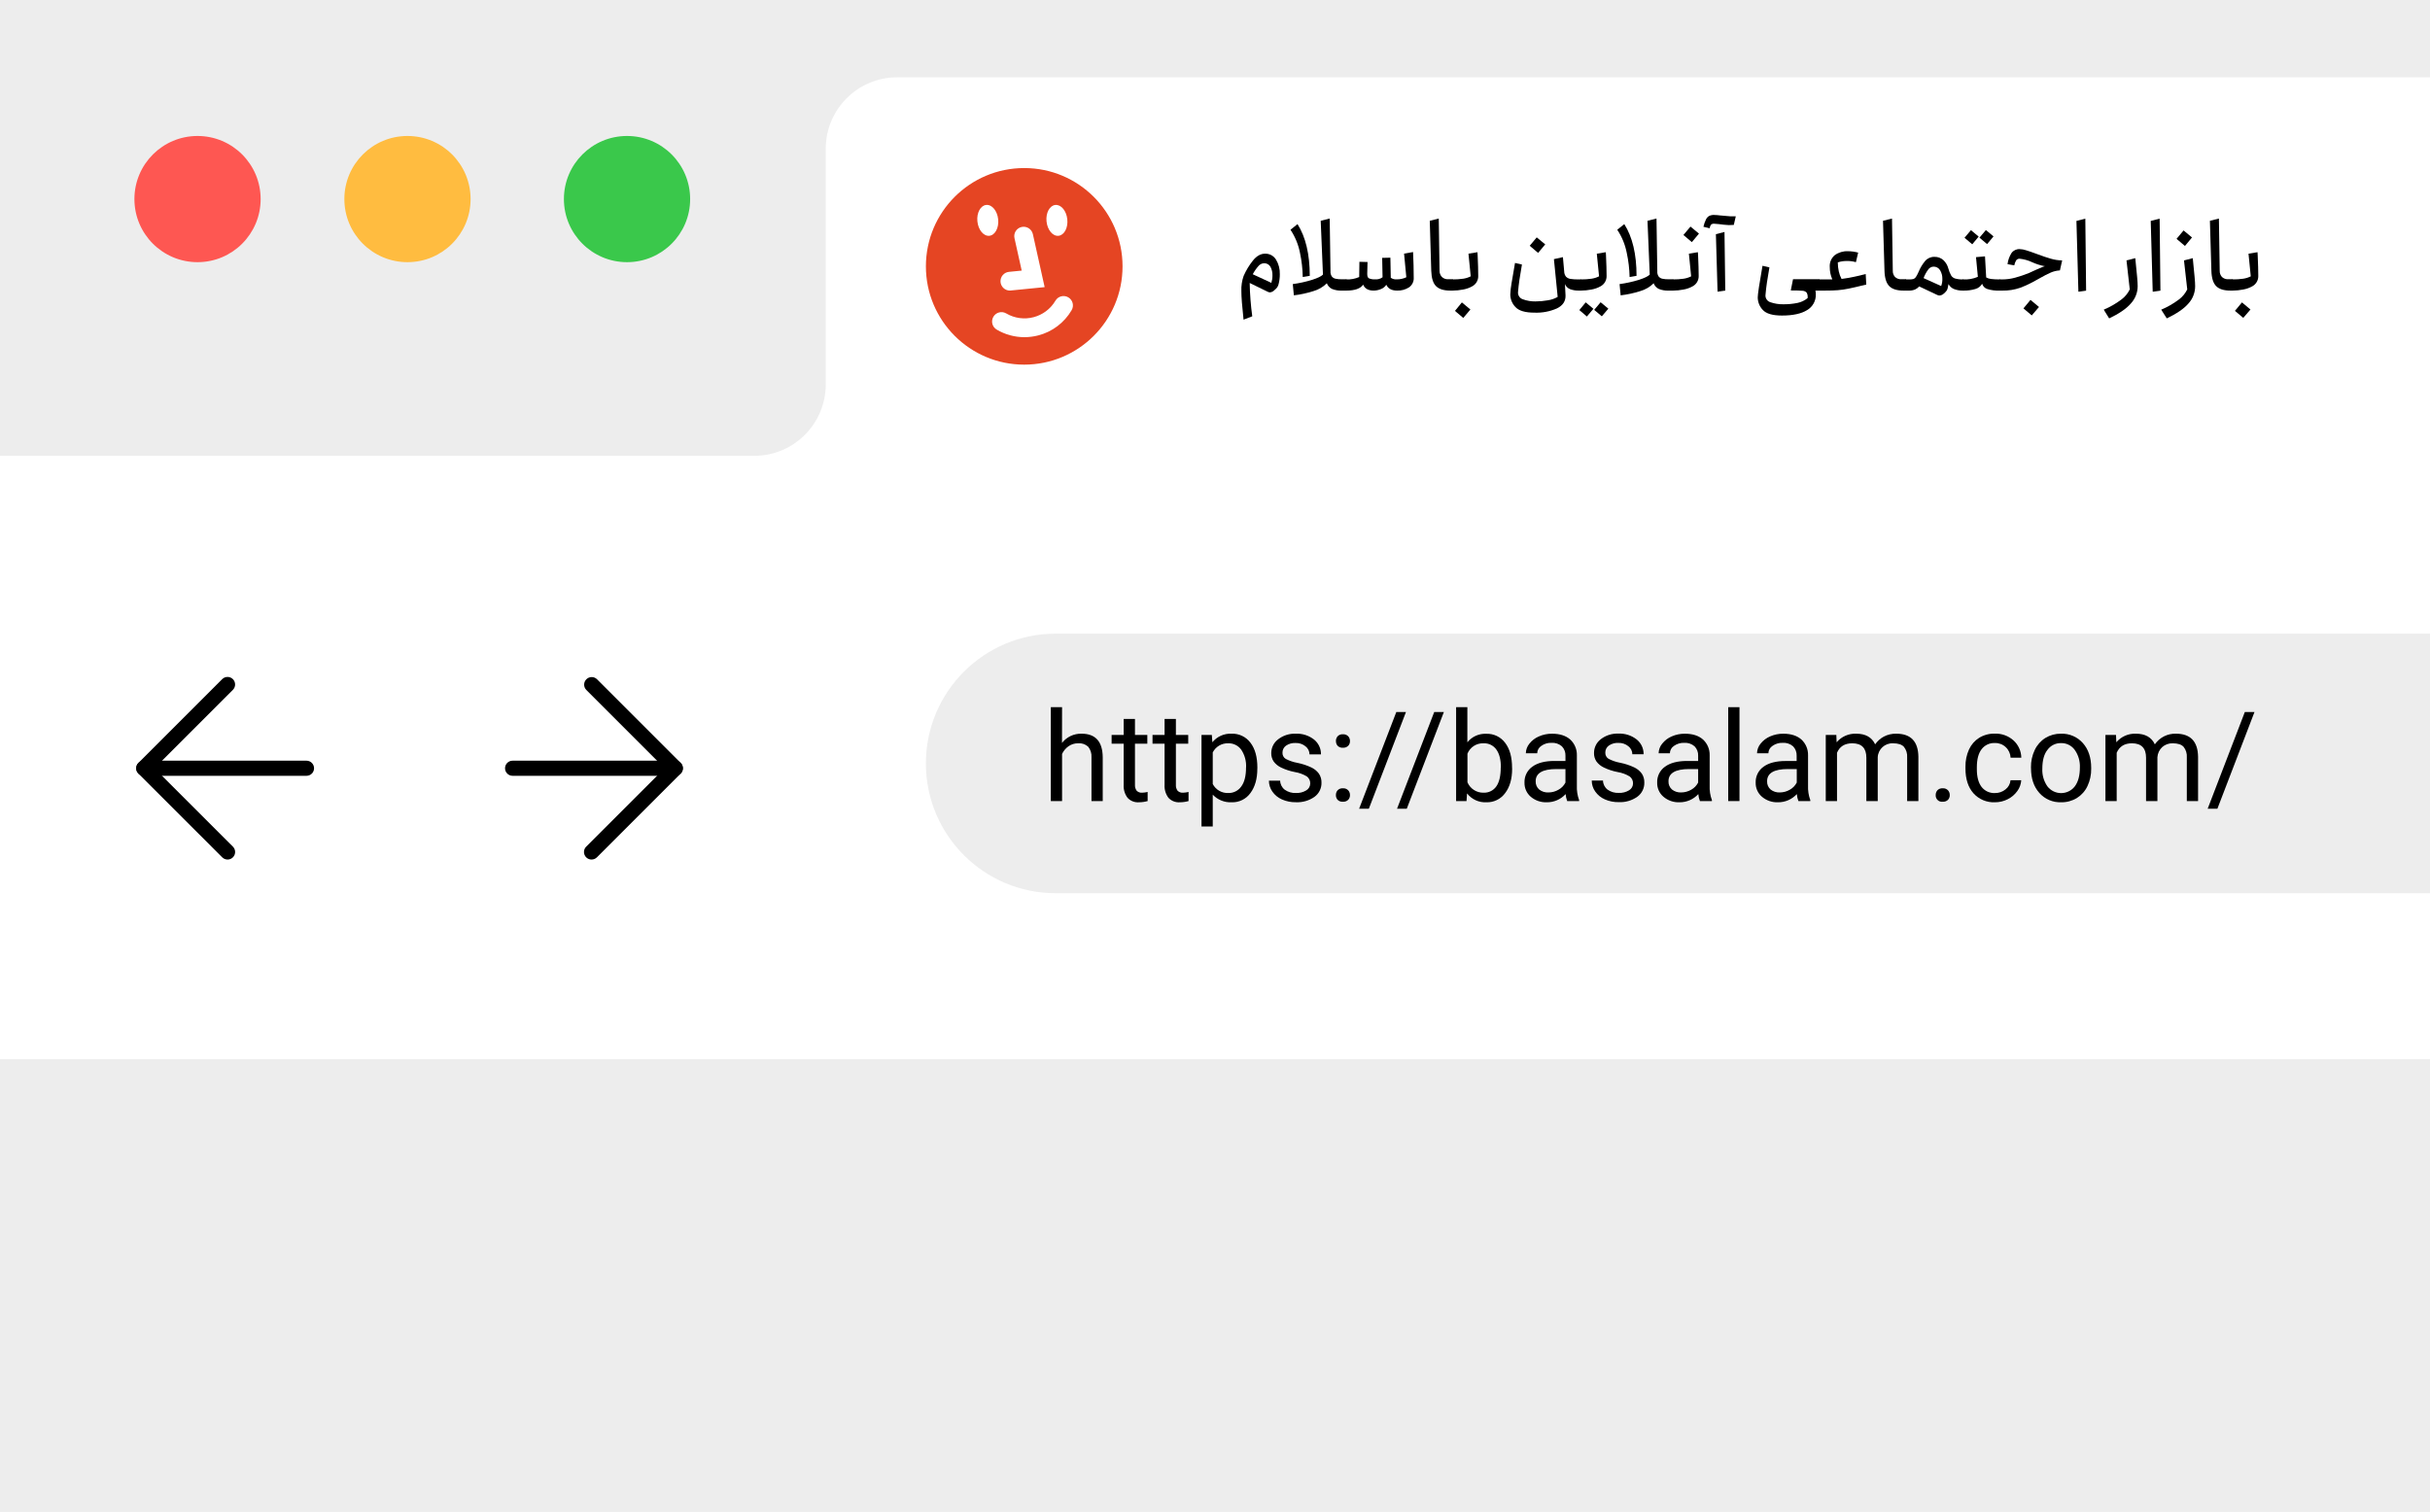
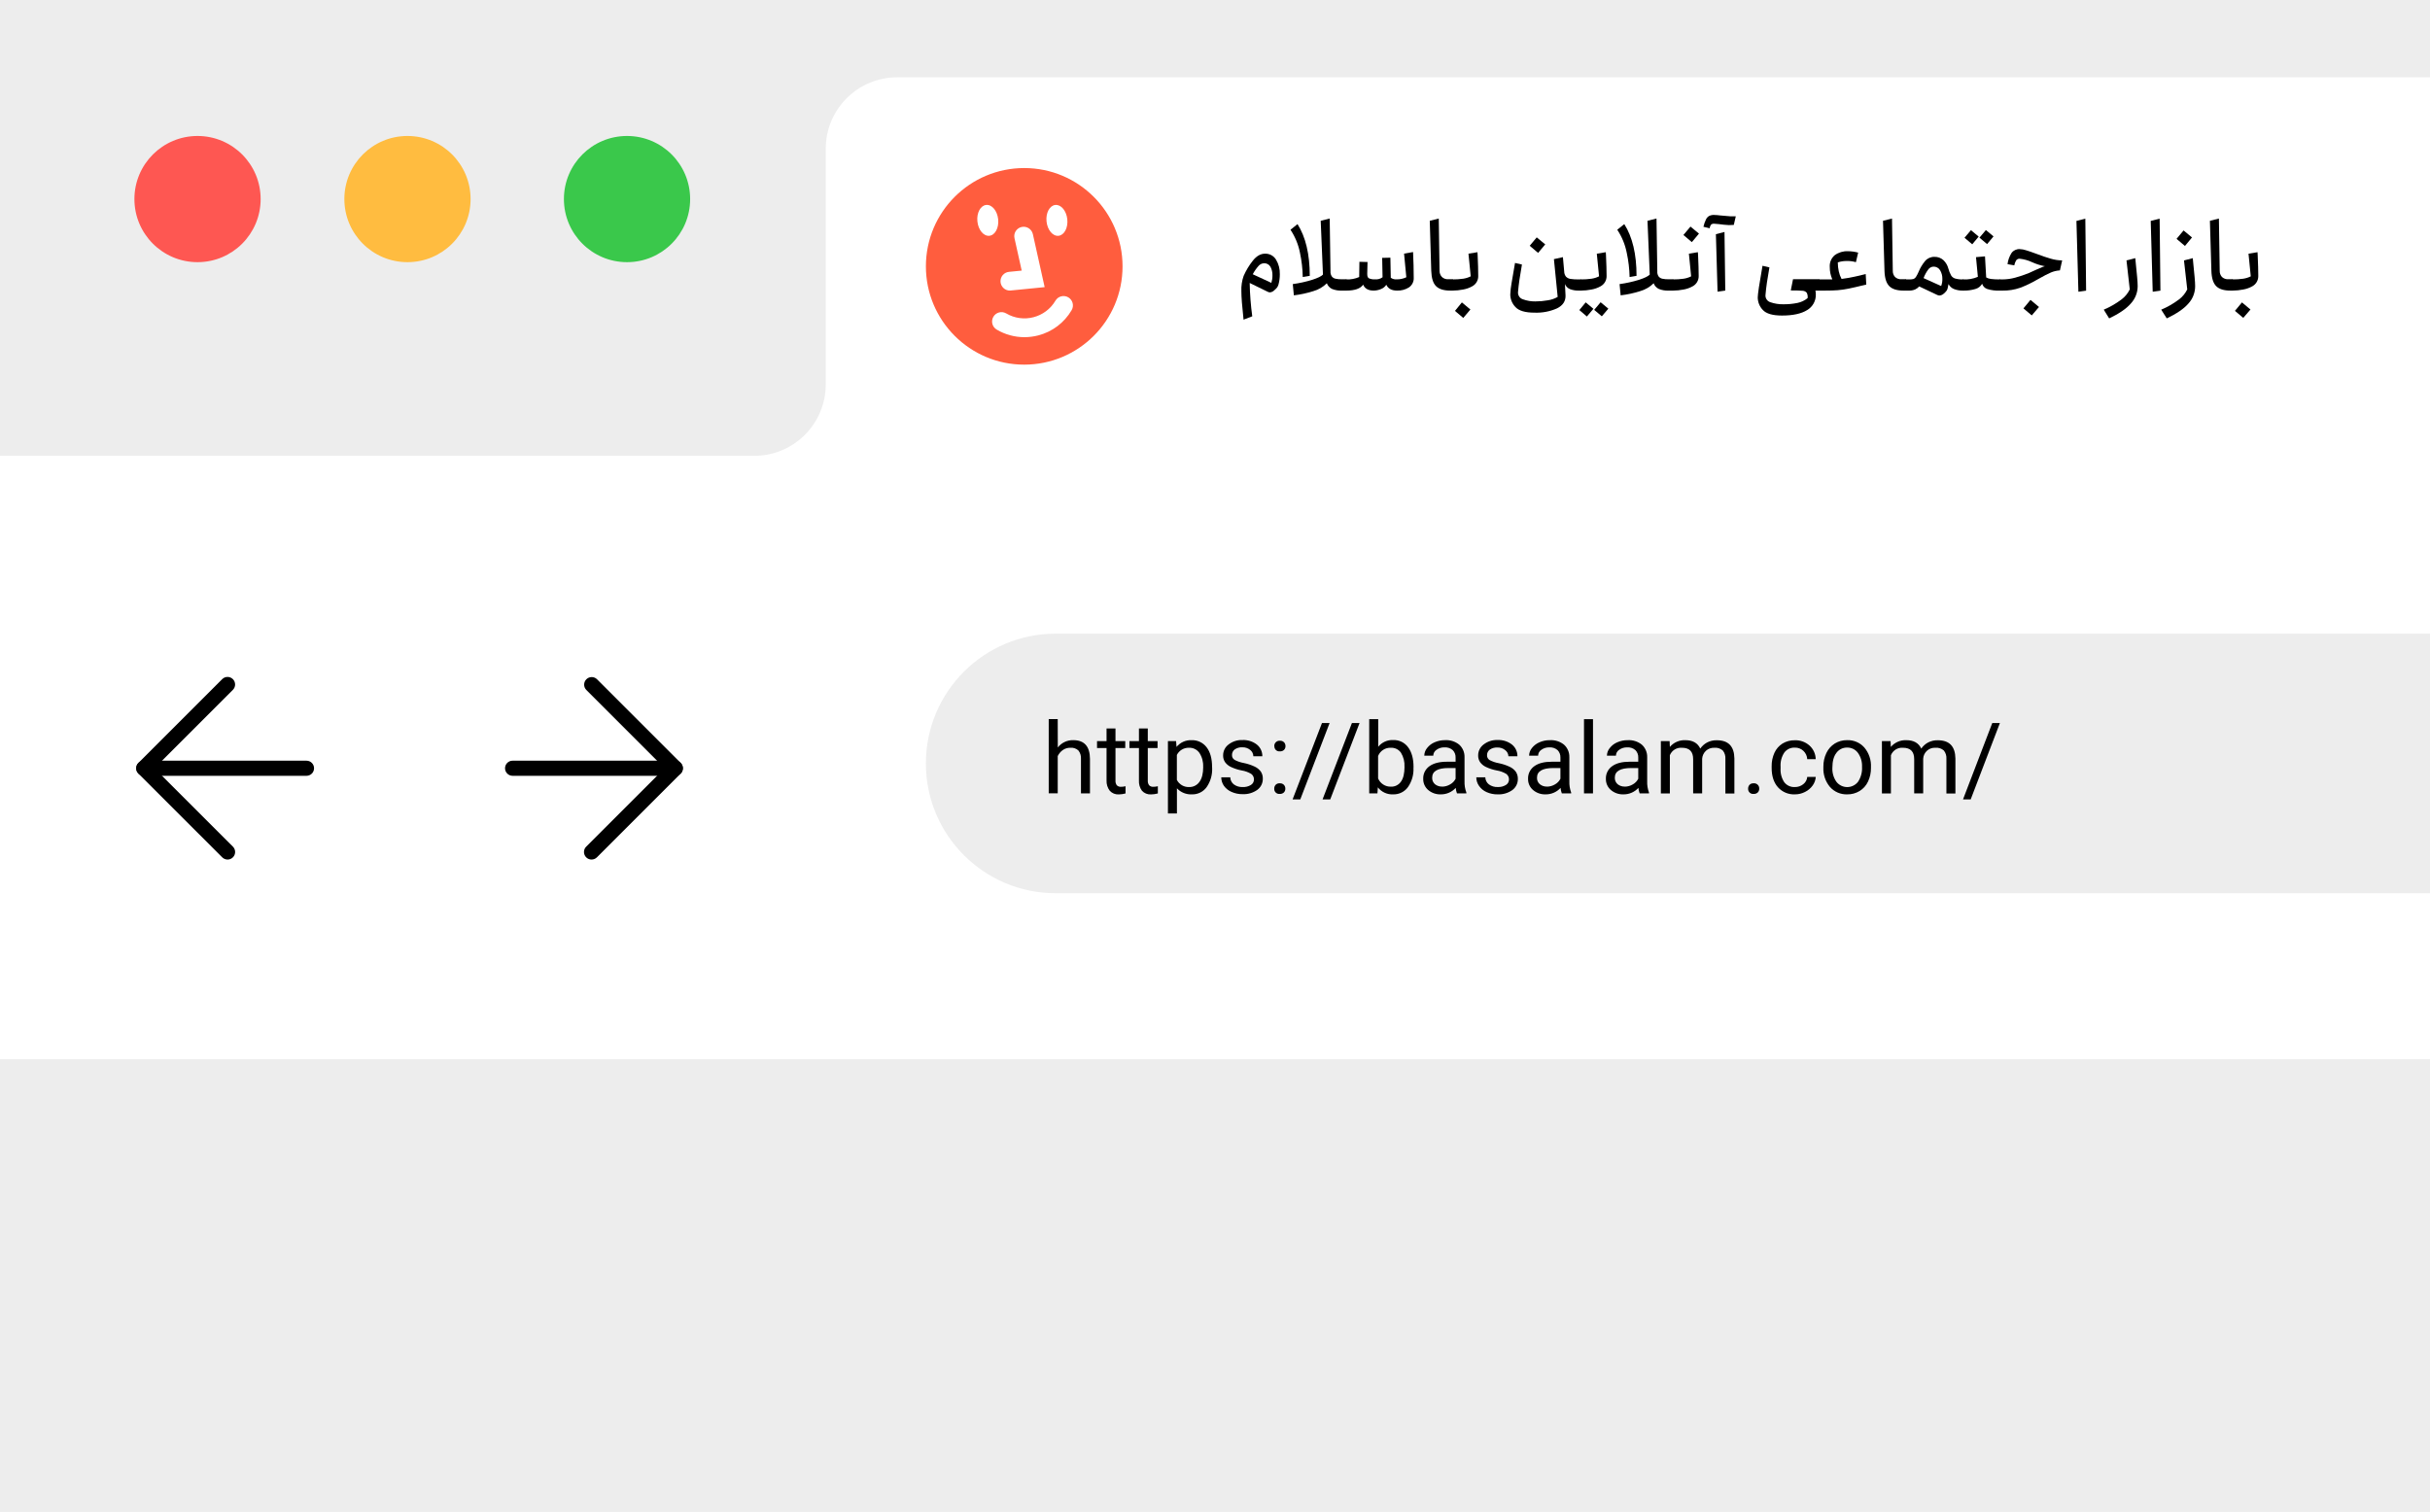
<svg xmlns="http://www.w3.org/2000/svg" viewBox="0 0 1080 672">
  <defs>
-     <style>.cls-1{fill:none;}.cls-2{clip-path:url(#clip-path);}.cls-3{fill:#ededed;}.cls-4{fill:#fff;}.cls-5{fill:#e54523;}.cls-6{fill:#fe5752;}.cls-7{fill:#ffbc40;}.cls-8{fill:#3ac84b;}</style>
+     <style>.cls-1{fill:none;}.cls-2{clip-path:url(#clip-path);}.cls-3{fill:#ededed;}.cls-4{fill:#fff;}.cls-5{fill:#ff5d3e;}.cls-6{fill:#fe5752;}.cls-7{fill:#ffbc40;}.cls-8{fill:#3ac84b;}</style>
    <clipPath id="clip-path">
      <rect class="cls-1" width="1080" height="672" />
    </clipPath>
  </defs>
  <g id="Isolation_Mode" data-name="Isolation Mode">
    <g class="cls-2">
      <rect class="cls-3" width="1568.55" height="908.63" />
      <path class="cls-4" d="M1237.23,170.88V66.13a31.76,31.76,0,0,0-31.76-31.76H398.77A31.76,31.76,0,0,0,367,66.13V170.88a31.76,31.76,0,0,1-31.76,31.76H0V470.92H1568.55V202.64H1269A31.76,31.76,0,0,1,1237.23,170.88Z" />
      <circle class="cls-5" cx="455.21" cy="118.41" r="43.7" />
      <ellipse class="cls-4" cx="439.01" cy="97.97" rx="4.64" ry="6.89" transform="translate(-7.75 45.72) rotate(-5.91)" />
      <path class="cls-4" d="M448.83,129.18a4.17,4.17,0,0,1-.4-8.32l5.66-.56-3.2-14.39a4.16,4.16,0,0,1,3.16-5,4.21,4.21,0,0,1,5,3.17l5.24,23.57-15,1.49A3,3,0,0,1,448.83,129.18Z" />
      <path class="cls-4" d="M455.28,149.9a24.2,24.2,0,0,1-12.3-3.37,4.17,4.17,0,1,1,4.23-7.19,16,16,0,0,0,21.88-5.67,4.17,4.17,0,1,1,7.19,4.23,24.19,24.19,0,0,1-14.86,11.22A24.73,24.73,0,0,1,455.28,149.9Z" />
      <ellipse class="cls-4" cx="469.74" cy="97.97" rx="4.64" ry="6.89" transform="translate(-7.59 48.89) rotate(-5.91)" />
      <circle class="cls-6" cx="87.79" cy="88.5" r="28.05" />
      <circle class="cls-7" cx="181.1" cy="88.5" r="28.05" />
      <circle class="cls-8" cx="278.68" cy="88.5" r="28.05" />
      <path d="M551.72,129.41a18.11,18.11,0,0,1,1-6.73,30.45,30.45,0,0,1,4.13-6.84q2.46-3.06,5.37-3.06a5.47,5.47,0,0,1,4.9,2.64,11.72,11.72,0,0,1,1.69,6.47,16.64,16.64,0,0,1-.61,4.66,4.68,4.68,0,0,1-.57,1.21,7.9,7.9,0,0,1-1.28,1.29,3.07,3.07,0,0,1-1.93.93,2.26,2.26,0,0,1-1-.27l-8-3.91a125.3,125.3,0,0,0,1.14,14.82l-3.87,1.49Q551.71,133.19,551.72,129.41Zm13.81-7a7.49,7.49,0,0,0-.9-3.83,3.1,3.1,0,0,0-2.88-1.54,3.36,3.36,0,0,0-2.44,1.23,18.94,18.94,0,0,0-2.53,3.65l8.27,3.83A10.64,10.64,0,0,0,565.53,122.46Z" />
      <path d="M579,123.16a56.28,56.28,0,0,0-1.23-10.75,28.25,28.25,0,0,0-4.22-10.27l3.12-2.51q5.44,8.58,5.45,23Zm19.61,1.58a5.78,5.78,0,0,1,.13,1.37v1.18a5.82,5.82,0,0,1-.13,1.35c-.09.36-.19.55-.31.55H596.4a10.44,10.44,0,0,1-4.42-.75,4.54,4.54,0,0,1-2.27-2.51,13.74,13.74,0,0,1-6,3.5,46.19,46.19,0,0,1-8.66,1.87l-.48-5a53.61,53.61,0,0,0,8.59-1.89c2.48-.8,4.09-1.57,4.82-2.33l-1-23.93,4-1,.35,23.48a3.59,3.59,0,0,0,.6,2.28,2.77,2.77,0,0,0,1.62,1,12.18,12.18,0,0,0,2.79.25h2C598.45,124.22,598.55,124.39,598.64,124.74Z" />
      <path d="M628.32,123.38a4.9,4.9,0,0,1-2.13,4.4,9.31,9.31,0,0,1-5.25,1.41c-2.44,0-4-.87-4.8-2.6a4.86,4.86,0,0,1-2.42,1.94,8.46,8.46,0,0,1-3.21.66q-3.56,0-4.66-2.64-1.8,2.64-7.52,2.64c-.11,0-.22-.19-.33-.55a5.24,5.24,0,0,1-.15-1.35v-1.18a5.67,5.67,0,0,1,.13-1.34c.09-.37.21-.55.35-.55a12.86,12.86,0,0,0,5.76-1.06l.09-6.77,3.61.09-.13,5.27c0,1.06.23,1.73.79,2a6.1,6.1,0,0,0,2.68.44,4.87,4.87,0,0,0,3.34-.93l-.17-8.62,3.65-.08.17,8.92a3.81,3.81,0,0,0,2.51.71,9.37,9.37,0,0,0,4.4-.93l-1-10.51,4-.7Q628.32,118.14,628.32,123.38Z" />
      <path d="M645.91,124.74a5.78,5.78,0,0,1,.13,1.37v1.18a5.82,5.82,0,0,1-.13,1.35c-.09.36-.19.55-.3.55h-1.06q-4.35,0-6.33-2c-1.32-1.32-2-3.59-2.11-6.82l-.66-22.21,4-1,.35,23.21a3.85,3.85,0,0,0,1.06,2.77,3.77,3.77,0,0,0,2.81,1h1.94C645.72,124.22,645.82,124.39,645.91,124.74Z" />
      <path d="M656.73,113.44c.18,3.81.26,6.91.26,9.28a5.06,5.06,0,0,1-2.68,4.57,12.64,12.64,0,0,1-4.07,1.43,24.27,24.27,0,0,1-4.64.47c-.11,0-.22-.19-.33-.55a5.24,5.24,0,0,1-.15-1.35v-1.18a6.26,6.26,0,0,1,.13-1.34c.09-.37.21-.55.35-.55a31.42,31.42,0,0,0,4.69-.31,10.79,10.79,0,0,0,3.36-1.06l-1-10.07,4-.66Zm-7,21,3.78,3.16-3.17,3.74-3.69-3.12Z" />
      <path d="M703,124.74a6.36,6.36,0,0,1,.13,1.37v1.18a6.43,6.43,0,0,1-.13,1.35c-.09.36-.19.55-.31.55h-1a10.41,10.41,0,0,1-3.89-.64,4.08,4.08,0,0,1-2.27-2.27l.26,5.06q.13,3.82-3.8,5.76A22.42,22.42,0,0,1,682,139q-6.19,0-8.48-2.51a8.07,8.07,0,0,1-2.29-5.59,38.28,38.28,0,0,1,.57-5c.38-2.4.9-5.42,1.54-9l3.08.7q-1.36,7.51-1.72,12a3.12,3.12,0,0,0,2.23,3.49,15.31,15.31,0,0,0,5.43.91,31,31,0,0,0,5.54-.49A12.45,12.45,0,0,0,692.3,132l-1.67-16.8,4-.88.57,6.38A3.75,3.75,0,0,0,696,123a3.51,3.51,0,0,0,2,1,22,22,0,0,0,3.51.22h1.15C702.76,124.22,702.86,124.39,703,124.74Zm-19.4-12.31-3.73-3.17,3.12-3.73,3.78,3.12Z" />
      <path d="M704.75,134.42l3.43,2.86-2.9,3.43-3.35-2.86Zm-2.44-5.78a5.2,5.2,0,0,1-.16-1.35v-1.18a5.62,5.62,0,0,1,.14-1.34c.08-.37.2-.55.35-.55a31.19,31.19,0,0,0,4.68-.31,10.86,10.86,0,0,0,3.37-1.06l-1-10.07,4-.66.08,1.32c.18,3.81.27,6.91.27,9.28a5.07,5.07,0,0,1-2.69,4.57,12.66,12.66,0,0,1-4.06,1.43,24.43,24.43,0,0,1-4.64.47C702.52,129.19,702.41,129,702.31,128.64Zm12.51,8.59-2.9,3.39-3.39-2.86,2.86-3.39Z" />
      <path d="M724.27,123.16A56.28,56.28,0,0,0,723,112.41a28.25,28.25,0,0,0-4.22-10.27l3.12-2.51q5.46,8.58,5.45,23Zm19.62,1.58a6.36,6.36,0,0,1,.13,1.37v1.18a6.43,6.43,0,0,1-.13,1.35c-.09.36-.2.55-.31.55h-1.94a10.47,10.47,0,0,1-4.42-.75,4.52,4.52,0,0,1-2.26-2.51,13.8,13.8,0,0,1-6,3.5,46.48,46.48,0,0,1-8.67,1.87l-.48-5a53.75,53.75,0,0,0,8.6-1.89c2.48-.8,4.08-1.57,4.81-2.33l-1-23.93,4-1,.36,23.48a3.59,3.59,0,0,0,.59,2.28,2.8,2.8,0,0,0,1.63,1,12.12,12.12,0,0,0,2.79.25h2C743.69,124.22,743.8,124.39,743.89,124.74Z" />
      <path d="M754.61,112.12l.09,1.32c.18,3.81.27,6.91.27,9.28a5.07,5.07,0,0,1-2.69,4.57,12.66,12.66,0,0,1-4.06,1.43,24.43,24.43,0,0,1-4.64.47c-.12,0-.23-.19-.33-.55a4.8,4.8,0,0,1-.16-1.35v-1.18a6.26,6.26,0,0,1,.13-1.34c.09-.37.21-.55.36-.55a31.28,31.28,0,0,0,4.68-.31,10.71,10.71,0,0,0,3.36-1.06l-1-10.07Zm-2.68-4.48-3.74-3.17,3.13-3.74,3.78,3.13Z" />
      <path d="M768.42,100.07a44.16,44.16,0,0,1-4.48-.44c-1.18-.11-1.88-.17-2.11-.17a1.94,1.94,0,0,0-1.35.39,3.12,3.12,0,0,0-.63,1.63l-2.77-.66a14.58,14.58,0,0,1,1.12-3.23A3.48,3.48,0,0,1,759.63,96a4.61,4.61,0,0,1,2.15-.44,24.73,24.73,0,0,1,2.77.22c2.11.2,3.64.34,4.58.39l2.33,0-.88,3.82Zm-1.63,29.12-3.43.48-.74-25.55,3.82-1Z" />
      <path d="M808.79,124.74a5.78,5.78,0,0,1,.13,1.37v1.18a5.82,5.82,0,0,1-.13,1.35c-.09.36-.19.55-.31.55h-1.63a6.39,6.39,0,0,1,.18,1.67,7.8,7.8,0,0,1-3.87,7q-3.87,2.42-11.17,2.42-6.24,0-8.51-2.48a8.08,8.08,0,0,1-2.26-5.57c0-1.37.7-6.07,2.11-14.07l3.08.71q-1.36,7.51-1.72,12a3.11,3.11,0,0,0,2.24,3.52,16.52,16.52,0,0,0,5.59.88,30,30,0,0,0,6.33-.59,10.48,10.48,0,0,0,4.53-2.14,3.93,3.93,0,0,0-.42-2.44,2.59,2.59,0,0,0-1.87-.83q-1.37-.15-5.1-.15h-.09l1-5h11.56C808.6,124.22,808.7,124.39,808.79,124.74Z" />
      <path d="M829.46,126.5q-5.37,1.32-7.92,1.83a41.41,41.41,0,0,1-4.75.68q-2.19.18-5.85.18h-2.46c-.12,0-.23-.19-.33-.55a5.24,5.24,0,0,1-.15-1.35v-1.18a5.67,5.67,0,0,1,.13-1.34c.09-.37.2-.55.35-.55h5.89a13.34,13.34,0,0,1-1.14-5.5,6.29,6.29,0,0,1,2.24-5.3,9.29,9.29,0,0,1,5.85-1.74,18.05,18.05,0,0,1,4.53.62l-1,4.26a12.59,12.59,0,0,0-3.91-.52,11.86,11.86,0,0,0-4.14.61,18.57,18.57,0,0,0,.44,4,12.59,12.59,0,0,0,1.23,3.36,82.68,82.68,0,0,0,10.73-2.2Z" />
      <path d="M847.31,124.74a5.78,5.78,0,0,1,.13,1.37v1.18a5.82,5.82,0,0,1-.13,1.35c-.09.36-.19.55-.31.55h-1q-4.37,0-6.34-2t-2.11-6.82l-.66-22.21,4-1,.35,23.21a3.89,3.89,0,0,0,1,2.77,3.8,3.8,0,0,0,2.82,1H847C847.12,124.22,847.22,124.39,847.31,124.74Z" />
      <path d="M872.86,124.74a5.78,5.78,0,0,1,.13,1.37v1.18a5.82,5.82,0,0,1-.13,1.35c-.09.36-.19.55-.31.55a10.48,10.48,0,0,1-4.11-.69,4.8,4.8,0,0,1-2.44-2.22l-.31,1.59a3.6,3.6,0,0,1-.48,1.29,6.68,6.68,0,0,1-1.23,1.3,3.11,3.11,0,0,1-2,.92,2.24,2.24,0,0,1-1-.26l-8-3.78a5.58,5.58,0,0,1-1.85,1.36,6.6,6.6,0,0,1-2.73.49H847c-.12,0-.23-.19-.33-.55a5.24,5.24,0,0,1-.15-1.35v-1.18a5.67,5.67,0,0,1,.13-1.34c.09-.37.2-.55.35-.55h1.54a7,7,0,0,0,1.87-.18,2.14,2.14,0,0,0,1.08-.86,15.46,15.46,0,0,0,1.23-2.35,18.32,18.32,0,0,1,2.92-4.84,5.26,5.26,0,0,1,4.11-1.8,5.63,5.63,0,0,1,4,1.47,7.9,7.9,0,0,1,2.17,3.67,13.58,13.58,0,0,0,1.26,3.15,3.17,3.17,0,0,0,1.76,1.34,12,12,0,0,0,3.58.4C872.67,124.22,872.77,124.39,872.86,124.74Zm-9.59-.74a7.18,7.18,0,0,0-1-3.85,3.3,3.3,0,0,0-3-1.61,3,3,0,0,0-2.29,1.3,15.14,15.14,0,0,0-2.06,3.8l7.82,3.52A8.33,8.33,0,0,0,863.27,124Z" />
      <path d="M889.08,124.74a5.71,5.71,0,0,1,.14,1.37v1.18a5.77,5.77,0,0,1-.14,1.35c-.08.36-.19.55-.3.55a16.18,16.18,0,0,1-5.57-.71,3.54,3.54,0,0,1-2.26-2.33,5,5,0,0,1-3,2.33,17.27,17.27,0,0,1-5.45.71c-.12,0-.23-.19-.33-.55a5.24,5.24,0,0,1-.15-1.35v-1.18a5.67,5.67,0,0,1,.13-1.34c.09-.37.2-.55.35-.55a14.35,14.35,0,0,0,6.55-1.15l-.83-8.75,4-.35.53,9.37a5.69,5.69,0,0,0,2.11.68,28.93,28.93,0,0,0,3.92.2C888.89,124.22,889,124.39,889.08,124.74Zm-12.53-16.13-3.43-2.91,2.86-3.38,3.43,2.86Zm6.6-.09-3.39-2.86,2.86-3.39,3.39,2.82Z" />
      <path d="M911.44,115a18.4,18.4,0,0,0,5.08.77l-1,4.44a12,12,0,0,0-4,.93,51.55,51.55,0,0,0-4.74,2.42l-1.5.83a48.86,48.86,0,0,1-7.41,3.54,22.68,22.68,0,0,1-7.89,1.26h-1.23c-.12,0-.23-.19-.33-.55a4.8,4.8,0,0,1-.16-1.35v-1.18a6.26,6.26,0,0,1,.13-1.34c.09-.37.21-.55.36-.55H890a21.54,21.54,0,0,0,5.71-.8,53.11,53.11,0,0,0,6.07-2.06c1.53-.68,2.66-1.19,3.39-1.54l2.86-1.23a4.7,4.7,0,0,1,.88-.27.64.64,0,0,0-.27,0,24.91,24.91,0,0,1-5.49-1.76,17.35,17.35,0,0,0-5.5-1.54,1.75,1.75,0,0,0-1.63.81,7.63,7.63,0,0,0-.79,2.14l-3-.53a12,12,0,0,1,1.8-5,4.22,4.22,0,0,1,3.65-1.69,9.76,9.76,0,0,1,2.79.51q1.65.49,4.55,1.56Q908.74,114.24,911.44,115Zm-9,18.32,3.78,3.16L903,140.22l-3.69-3.12Z" />
      <path d="M926.81,97.22l.35,32-3.43.48-.87-31.49Z" />
      <path d="M935,137.67a36.71,36.71,0,0,0,7.84-4.51,12.15,12.15,0,0,0,3.72-4.5l-1.45-12.89,3.91-1c.12,1.2.19,2,.22,2.33.24,2.28.44,4.31.6,6.06s.24,3.13.24,4.09a11.38,11.38,0,0,1-3.06,7.7c-2,2.32-5.24,4.51-9.61,6.6Z" />
      <path d="M959.84,97.22l.35,32-3.43.48-.88-31.49Z" />
      <path d="M960.54,137.67a36.82,36.82,0,0,0,7.85-4.51,12.35,12.35,0,0,0,3.72-4.5l-1.45-12.89,3.91-1c.12,1.2.19,2,.22,2.33.23,2.28.43,4.31.59,6.06s.24,3.13.24,4.09a11.37,11.37,0,0,1-3,7.7c-2,2.32-5.24,4.51-9.61,6.6Zm13.68-32.1-3.13,3.78-3.73-3.16,3.12-3.74Z" />
      <path d="M992.6,124.74a5.78,5.78,0,0,1,.13,1.37v1.18a5.82,5.82,0,0,1-.13,1.35c-.09.36-.19.55-.31.55h-1q-4.37,0-6.34-2t-2.11-6.82l-.66-22.21,4-1,.36,23.21a3.89,3.89,0,0,0,1,2.77,3.8,3.8,0,0,0,2.82,1h1.93C992.41,124.22,992.51,124.39,992.6,124.74Z" />
      <path d="M1003.42,113.44c.17,3.81.26,6.91.26,9.28a5.08,5.08,0,0,1-2.68,4.57,12.73,12.73,0,0,1-4.07,1.43,24.35,24.35,0,0,1-4.64.47c-.12,0-.23-.19-.33-.55a5.24,5.24,0,0,1-.15-1.35v-1.18a5.67,5.67,0,0,1,.13-1.34c.09-.37.2-.55.35-.55a31.19,31.19,0,0,0,4.68-.31,10.77,10.77,0,0,0,3.37-1.06l-1-10.07,4-.66Zm-7,21,3.79,3.16L997,141.32l-3.69-3.12Z" />
      <path d="M101.13,382.13a3.39,3.39,0,0,1-2.38-1L61.52,343.92a3.37,3.37,0,0,1,0-4.76l37.23-37.23a3.36,3.36,0,0,1,4.76,4.75L68.65,341.54l34.86,34.85a3.36,3.36,0,0,1-2.38,5.74Z" />
      <path d="M136.22,344.9H63.9a3.36,3.36,0,0,1,0-6.72h72.32a3.36,3.36,0,0,1,0,6.72Z" />
      <path d="M262.91,382.13a3.36,3.36,0,0,1-2.37-5.74l34.85-34.85-34.85-34.86a3.36,3.36,0,0,1,4.75-4.75l37.23,37.23a3.37,3.37,0,0,1,0,4.76l-37.23,37.23A3.39,3.39,0,0,1,262.91,382.13Z" />
      <path d="M300.14,344.9H227.82a3.36,3.36,0,0,1,0-6.72h72.32a3.36,3.36,0,1,1,0,6.72Z" />
      <rect class="cls-3" x="411.51" y="281.71" width="1133.96" height="115.39" rx="57.69" />
-       <path d="M472,330.29a10.66,10.66,0,0,1,8.69-4.11q9.33,0,9.41,10.52v19.43h-5V336.67a6.74,6.74,0,0,0-1.46-4.7,5.84,5.84,0,0,0-4.44-1.52,7.24,7.24,0,0,0-4.29,1.3,8.69,8.69,0,0,0-2.88,3.43v20.95h-5V314.39h5Z" />
-       <path d="M504.43,319.61v7.12h5.49v3.88h-5.49v18.26a4.07,4.07,0,0,0,.74,2.65,3.09,3.09,0,0,0,2.5.89,12,12,0,0,0,2.39-.33v4.05a14.66,14.66,0,0,1-3.86.54,6.27,6.27,0,0,1-5.08-2,8.77,8.77,0,0,1-1.71-5.79V330.61h-5.36v-3.88h5.36v-7.12Z" />
-       <path d="M522.62,319.61v7.12h5.48v3.88h-5.48v18.26a4.07,4.07,0,0,0,.73,2.65,3.09,3.09,0,0,0,2.5.89,12,12,0,0,0,2.39-.33v4.05a14.66,14.66,0,0,1-3.86.54,6.29,6.29,0,0,1-5.08-2,8.77,8.77,0,0,1-1.71-5.79V330.61h-5.36v-3.88h5.36v-7.12Z" />
-       <path d="M558.81,341.75q0,6.72-3.07,10.82a9.82,9.82,0,0,1-8.31,4.1,10.81,10.81,0,0,1-8.43-3.39v14.16h-5V326.73h4.59l.24,3.26a10.36,10.36,0,0,1,8.54-3.81,10,10,0,0,1,8.38,4q3.09,4,3.08,11.11Zm-5-.57a13,13,0,0,0-2.12-7.85,6.85,6.85,0,0,0-5.82-2.88A7.39,7.39,0,0,0,539,334.5v14.05a7.42,7.42,0,0,0,6.91,4,6.8,6.8,0,0,0,5.74-2.87Q553.8,346.84,553.79,341.18Z" />
-       <path d="M582.32,348.33a3.72,3.72,0,0,0-1.53-3.17,15,15,0,0,0-5.36-1.94,24.9,24.9,0,0,1-6.06-2,8.58,8.58,0,0,1-3.31-2.71A6.47,6.47,0,0,1,565,334.8a7.64,7.64,0,0,1,3.06-6.12,12,12,0,0,1,7.81-2.5,12.31,12.31,0,0,1,8.12,2.58,8.24,8.24,0,0,1,3.11,6.61H582a4.52,4.52,0,0,0-1.75-3.56,6.56,6.56,0,0,0-4.42-1.5,6.84,6.84,0,0,0-4.29,1.2,3.77,3.77,0,0,0-1.55,3.12,3.06,3.06,0,0,0,1.44,2.75,18.18,18.18,0,0,0,5.21,1.77,27.17,27.17,0,0,1,6.1,2,8.9,8.9,0,0,1,3.46,2.81,6.94,6.94,0,0,1,1.13,4,7.54,7.54,0,0,1-3.15,6.32,13.27,13.27,0,0,1-8.18,2.37,14.68,14.68,0,0,1-6.25-1.25,10.11,10.11,0,0,1-4.26-3.49,8.42,8.42,0,0,1-1.53-4.85h5a5.2,5.2,0,0,0,2,4,7.84,7.84,0,0,0,5,1.48,8.12,8.12,0,0,0,4.58-1.15A3.55,3.55,0,0,0,582.32,348.33Z" />
-       <path d="M593.74,353.49a3.12,3.12,0,0,1,.77-2.17,3,3,0,0,1,2.32-.87,3,3,0,0,1,2.35.87,3.06,3.06,0,0,1,.81,2.17,2.91,2.91,0,0,1-.81,2.1,3.08,3.08,0,0,1-2.35.84,3,3,0,0,1-2.32-.84A3,3,0,0,1,593.74,353.49Zm0-24a3.15,3.15,0,0,1,.78-2.18,2.94,2.94,0,0,1,2.32-.87,3,3,0,0,1,2.35.87,3.07,3.07,0,0,1,.8,2.18,2.89,2.89,0,0,1-.8,2.09,3.1,3.1,0,0,1-2.35.84,3,3,0,0,1-2.32-.84A3,3,0,0,1,593.76,329.5Z" />
-       <path d="M608.38,359.53h-4.32l16.53-43h4.29Z" />
-       <path d="M625.23,359.53h-4.32l16.53-43h4.29Z" />
-       <path d="M672.06,341.75q0,6.75-3.1,10.83a9.9,9.9,0,0,1-8.32,4.09,10.24,10.24,0,0,1-8.61-3.94l-.25,3.4h-4.62V314.39h5V330a10.19,10.19,0,0,1,8.4-3.78,10,10,0,0,1,8.41,4.05q3.06,4,3.06,11.09Zm-5-.57c0-3.42-.66-6.07-2-7.93a6.58,6.58,0,0,0-5.71-2.8,7.38,7.38,0,0,0-7.15,4.62v12.72a7.59,7.59,0,0,0,7.2,4.62,6.55,6.55,0,0,0,5.63-2.8Q667,346.81,667,341.18Z" />
-       <path d="M696.54,356.13a10.55,10.55,0,0,1-.7-3.1,11.22,11.22,0,0,1-8.37,3.64,10.4,10.4,0,0,1-7.14-2.46,8,8,0,0,1-2.78-6.23,8.33,8.33,0,0,1,3.49-7.14q3.5-2.54,9.82-2.54h4.9V336a5.68,5.68,0,0,0-1.58-4.2,6.34,6.34,0,0,0-4.65-1.56,7.3,7.3,0,0,0-4.51,1.36,4,4,0,0,0-1.82,3.29h-5.05a6.92,6.92,0,0,1,1.56-4.25,10.63,10.63,0,0,1,4.24-3.25,14.18,14.18,0,0,1,5.88-1.2q5.08,0,8,2.54a9.18,9.18,0,0,1,3,7v13.53a16.57,16.57,0,0,0,1,6.45v.43Zm-8.34-3.83a8.85,8.85,0,0,0,4.48-1.22,7.47,7.47,0,0,0,3.08-3.18v-6h-4q-9.24,0-9.24,5.41a4.59,4.59,0,0,0,1.58,3.7A6.1,6.1,0,0,0,688.2,352.3Z" />
-       <path d="M725.79,348.33a3.73,3.73,0,0,0-1.54-3.17,14.94,14.94,0,0,0-5.35-1.94,24.61,24.61,0,0,1-6.06-2,8.62,8.62,0,0,1-3.32-2.71,6.46,6.46,0,0,1-1.07-3.75,7.66,7.66,0,0,1,3-6.12,12,12,0,0,1,7.82-2.5,12.3,12.3,0,0,1,8.11,2.58,8.24,8.24,0,0,1,3.11,6.61h-5a4.53,4.53,0,0,0-1.76-3.56,6.55,6.55,0,0,0-4.41-1.5,6.89,6.89,0,0,0-4.3,1.2,3.77,3.77,0,0,0-1.55,3.12,3.06,3.06,0,0,0,1.44,2.75,18.3,18.3,0,0,0,5.21,1.77,27,27,0,0,1,6.1,2,8.93,8.93,0,0,1,3.47,2.81,6.93,6.93,0,0,1,1.12,4,7.54,7.54,0,0,1-3.15,6.32,13.25,13.25,0,0,1-8.18,2.37,14.68,14.68,0,0,1-6.25-1.25,10.08,10.08,0,0,1-4.25-3.49,8.36,8.36,0,0,1-1.54-4.85h5a5.2,5.2,0,0,0,2,4,7.86,7.86,0,0,0,5,1.48,8.12,8.12,0,0,0,4.58-1.15A3.56,3.56,0,0,0,725.79,348.33Z" />
-       <path d="M755.52,356.13a10.48,10.48,0,0,1-.71-3.1,11.22,11.22,0,0,1-8.37,3.64,10.35,10.35,0,0,1-7.13-2.46,7.94,7.94,0,0,1-2.79-6.23,8.33,8.33,0,0,1,3.49-7.14q3.5-2.54,9.83-2.54h4.89V336a5.68,5.68,0,0,0-1.58-4.2,6.34,6.34,0,0,0-4.65-1.56,7.32,7.32,0,0,0-4.51,1.36,4,4,0,0,0-1.82,3.29h-5a6.92,6.92,0,0,1,1.56-4.25,10.7,10.7,0,0,1,4.24-3.25,14.21,14.21,0,0,1,5.88-1.2q5.09,0,8,2.54a9.21,9.21,0,0,1,3,7v13.53a16.59,16.59,0,0,0,1,6.45v.43Zm-8.35-3.83a8.92,8.92,0,0,0,4.49-1.22,7.5,7.5,0,0,0,3.07-3.18v-6h-3.94q-9.24,0-9.24,5.41a4.58,4.58,0,0,0,1.57,3.7A6.1,6.1,0,0,0,747.17,352.3Z" />
-       <path d="M773.1,356.13h-5V314.39h5Z" />
-       <path d="M799.3,356.13a10.48,10.48,0,0,1-.71-3.1,11.22,11.22,0,0,1-8.37,3.64,10.35,10.35,0,0,1-7.13-2.46A7.94,7.94,0,0,1,780.3,348a8.33,8.33,0,0,1,3.49-7.14q3.5-2.54,9.83-2.54h4.89V336a5.68,5.68,0,0,0-1.58-4.2,6.33,6.33,0,0,0-4.64-1.56,7.33,7.33,0,0,0-4.52,1.36,4,4,0,0,0-1.82,3.29H780.9a6.92,6.92,0,0,1,1.56-4.25,10.7,10.7,0,0,1,4.24-3.25,14.25,14.25,0,0,1,5.88-1.2q5.08,0,8,2.54a9.21,9.21,0,0,1,3,7v13.53a16.59,16.59,0,0,0,1,6.45v.43ZM791,352.3a8.92,8.92,0,0,0,4.49-1.22,7.5,7.5,0,0,0,3.07-3.18v-6h-3.94q-9.24,0-9.24,5.41a4.58,4.58,0,0,0,1.57,3.7A6.13,6.13,0,0,0,791,352.3Z" />
-       <path d="M816.15,326.73l.13,3.26a10.87,10.87,0,0,1,8.73-3.81q6.16,0,8.39,4.73a11.16,11.16,0,0,1,3.82-3.42,11.29,11.29,0,0,1,5.56-1.31q9.68,0,9.84,10.25v19.7h-5v-19.4a6.75,6.75,0,0,0-1.44-4.72q-1.44-1.56-4.84-1.56a6.51,6.51,0,0,0-6.79,6.17v19.51h-5.06V336.86q0-6.41-6.27-6.41-5,0-6.77,4.21v21.47h-5v-29.4Z" />
-       <path d="M860.31,353.49a3.16,3.16,0,0,1,.77-2.17,3,3,0,0,1,2.33-.87,3,3,0,0,1,2.35.87,3.09,3.09,0,0,1,.8,2.17,2.94,2.94,0,0,1-.8,2.1,3.11,3.11,0,0,1-2.35.84,2.79,2.79,0,0,1-3.1-2.94Z" />
-       <path d="M886.64,352.57a7.21,7.21,0,0,0,4.7-1.63,5.74,5.74,0,0,0,2.23-4.08h4.76a9.08,9.08,0,0,1-1.74,4.81,11.48,11.48,0,0,1-4.28,3.65,12.46,12.46,0,0,1-5.67,1.35,12.11,12.11,0,0,1-9.55-4q-3.55-4-3.55-11v-.84a17.71,17.71,0,0,1,1.58-7.64,12,12,0,0,1,4.52-5.19,12.88,12.88,0,0,1,7-1.85,11.84,11.84,0,0,1,8.23,3,10.63,10.63,0,0,1,3.49,7.7h-4.76a6.87,6.87,0,0,0-2.16-4.69,6.68,6.68,0,0,0-4.8-1.84,7,7,0,0,0-5.93,2.76q-2.11,2.76-2.11,8V342q0,5.08,2.09,7.83A7.08,7.08,0,0,0,886.64,352.57Z" />
-       <path d="M902.65,341.16a17.3,17.3,0,0,1,1.7-7.78,12.65,12.65,0,0,1,4.73-5.32,12.86,12.86,0,0,1,6.91-1.88,12.42,12.42,0,0,1,9.72,4.16q3.7,4.16,3.71,11.06v.35a17.46,17.46,0,0,1-1.65,7.71,12.45,12.45,0,0,1-4.7,5.31,13,13,0,0,1-7,1.9,12.36,12.36,0,0,1-9.69-4.15c-2.48-2.78-3.71-6.44-3.71-11Zm5.05.59a12.61,12.61,0,0,0,2.27,7.86,7.69,7.69,0,0,0,12.16,0c1.51-2,2.26-4.81,2.26-8.41a12.55,12.55,0,0,0-2.3-7.84,7.28,7.28,0,0,0-6.1-3,7.2,7.2,0,0,0-6,3C908.46,335.25,907.7,338.08,907.7,341.75Z" />
-       <path d="M940.45,326.73l.14,3.26a10.84,10.84,0,0,1,8.72-3.81q6.16,0,8.4,4.73a11,11,0,0,1,9.37-4.73q9.67,0,9.84,10.25v19.7h-5v-19.4a6.75,6.75,0,0,0-1.44-4.72q-1.44-1.56-4.83-1.56a6.68,6.68,0,0,0-4.65,1.67,6.78,6.78,0,0,0-2.15,4.5v19.51h-5.05V336.86q0-6.41-6.28-6.41c-3.3,0-5.55,1.4-6.77,4.21v21.47h-5v-29.4Z" />
-       <path d="M985.51,359.53h-4.32l16.52-43H1002Z" />
+       <path d="M470.13,332.3a8.45,8.45,0,0,1,6.87-3.25q7.37,0,7.43,8.31v15.36h-4V337.34a5.33,5.33,0,0,0-1.15-3.71,4.6,4.6,0,0,0-3.51-1.2,5.69,5.69,0,0,0-3.39,1,7,7,0,0,0-2.28,2.7v16.56h-4v-33h4Z" />
+       <path d="M495.77,323.86v5.62h4.34v3.07h-4.34V347a3.23,3.23,0,0,0,.58,2.1,2.45,2.45,0,0,0,2,.69,9.6,9.6,0,0,0,1.89-.25v3.2a11.75,11.75,0,0,1-3,.43,5,5,0,0,1-4-1.61A7,7,0,0,1,491.8,347V332.55h-4.23v-3.07h4.23v-5.62Z" />
+       <path d="M510.13,323.86v5.62h4.34v3.07h-4.34V347a3.29,3.29,0,0,0,.58,2.1,2.47,2.47,0,0,0,2,.69,9.6,9.6,0,0,0,1.89-.25v3.2a11.81,11.81,0,0,1-3.05.43,5,5,0,0,1-4-1.61,7,7,0,0,1-1.35-4.58V332.55h-4.23v-3.07h4.23v-5.62Z" />
+       <path d="M538.73,341.36a13.88,13.88,0,0,1-2.42,8.54,7.77,7.77,0,0,1-6.57,3.25,8.53,8.53,0,0,1-6.66-2.69v11.19h-4V329.48h3.63l.19,2.58a8.21,8.21,0,0,1,6.74-3,8,8,0,0,1,6.63,3.16q2.43,3.15,2.43,8.78Zm-4-.45a10.33,10.33,0,0,0-1.67-6.21,5.39,5.39,0,0,0-4.6-2.27,5.84,5.84,0,0,0-5.41,3.19v11.11a5.86,5.86,0,0,0,5.45,3.17,5.38,5.38,0,0,0,4.55-2.26C534.2,346.13,534.76,343.88,534.76,340.91Z" />
+       <path d="M557.31,346.55a2.94,2.94,0,0,0-1.22-2.5,11.8,11.8,0,0,0-4.23-1.53,20,20,0,0,1-4.78-1.55,6.7,6.7,0,0,1-2.62-2.15,5.08,5.08,0,0,1-.85-3A6,6,0,0,1,546,331a9.43,9.43,0,0,1,6.18-2,9.72,9.72,0,0,1,6.41,2,6.5,6.5,0,0,1,2.45,5.22h-4a3.59,3.59,0,0,0-1.38-2.81,5.19,5.19,0,0,0-3.49-1.18,5.45,5.45,0,0,0-3.4.94,3,3,0,0,0-1.22,2.47,2.41,2.41,0,0,0,1.14,2.17,14.09,14.09,0,0,0,4.11,1.4,21,21,0,0,1,4.82,1.59,7,7,0,0,1,2.74,2.22,5.47,5.47,0,0,1,.89,3.16,6,6,0,0,1-2.49,5,10.47,10.47,0,0,1-6.46,1.88,11.65,11.65,0,0,1-4.94-1A8.07,8.07,0,0,1,544,349.4a6.65,6.65,0,0,1-1.22-3.83h4a4.08,4.08,0,0,0,1.6,3.16,6.18,6.18,0,0,0,3.94,1.17,6.37,6.37,0,0,0,3.61-.91A2.81,2.81,0,0,0,557.31,346.55Z" />
+       <path d="M566.33,350.63a2.46,2.46,0,0,1,.61-1.71,2.32,2.32,0,0,1,1.83-.69,2.39,2.39,0,0,1,1.86.69,2.42,2.42,0,0,1,.63,1.71,2.34,2.34,0,0,1-.63,1.66,2.45,2.45,0,0,1-1.86.66,2.2,2.2,0,0,1-2.44-2.32Zm0-19A2.46,2.46,0,0,1,567,330a2.32,2.32,0,0,1,1.83-.69,2.39,2.39,0,0,1,1.86.69,2.43,2.43,0,0,1,.64,1.71,2.34,2.34,0,0,1-.64,1.66,2.45,2.45,0,0,1-1.86.66,2.2,2.2,0,0,1-2.44-2.32Z" />
+       <path d="M577.9,355.4h-3.42l13.06-33.95h3.39Z" />
+       <path d="M591.21,355.4H587.8l13.05-33.95h3.39Z" />
+       <path d="M628.21,341.36a13.8,13.8,0,0,1-2.45,8.55,7.81,7.81,0,0,1-6.57,3.24,8.09,8.09,0,0,1-6.81-3.12l-.19,2.69h-3.65v-33h4V332a8.06,8.06,0,0,1,6.64-3,7.87,7.87,0,0,1,6.64,3.2q2.41,3.21,2.42,8.76Zm-4-.45a10.76,10.76,0,0,0-1.56-6.27,5.18,5.18,0,0,0-4.51-2.21,5.83,5.83,0,0,0-5.65,3.65v10a6,6,0,0,0,5.69,3.65,5.16,5.16,0,0,0,4.45-2.21Q624.23,345.35,624.23,340.91Z" />
+       <path d="M647.55,352.72a8.6,8.6,0,0,1-.56-2.45,8.85,8.85,0,0,1-6.61,2.88,8.2,8.2,0,0,1-5.64-1.95,6.31,6.31,0,0,1-2.2-4.93,6.57,6.57,0,0,1,2.76-5.63q2.76-2,7.76-2h3.87v-1.82a4.46,4.46,0,0,0-1.25-3.32,5,5,0,0,0-3.67-1.24,5.77,5.77,0,0,0-3.56,1.08,3.15,3.15,0,0,0-1.44,2.6h-4a5.49,5.49,0,0,1,1.23-3.36A8.33,8.33,0,0,1,637.6,330a11.27,11.27,0,0,1,4.65-.95,9.17,9.17,0,0,1,6.29,2,7.24,7.24,0,0,1,2.36,5.53v10.69a12.94,12.94,0,0,0,.82,5.09v.35Zm-6.59-3a6.89,6.89,0,0,0,3.54-1,5.81,5.81,0,0,0,2.43-2.51v-4.77h-3.11q-7.3,0-7.3,4.28a3.62,3.62,0,0,0,1.24,2.92A4.8,4.8,0,0,0,641,349.69Z" />
+       <path d="M670.66,346.55a2.94,2.94,0,0,0-1.22-2.5,11.8,11.8,0,0,0-4.23-1.53,20.24,20.24,0,0,1-4.79-1.55,6.74,6.74,0,0,1-2.61-2.15,5.08,5.08,0,0,1-.85-3,6,6,0,0,1,2.41-4.83,9.43,9.43,0,0,1,6.18-2,9.72,9.72,0,0,1,6.41,2,6.5,6.5,0,0,1,2.45,5.22h-4A3.57,3.57,0,0,0,669,333.5a5.15,5.15,0,0,0-3.48-1.18,5.45,5.45,0,0,0-3.4.94,3,3,0,0,0-1.22,2.47,2.41,2.41,0,0,0,1.14,2.17,14.09,14.09,0,0,0,4.11,1.4,21,21,0,0,1,4.82,1.59,7,7,0,0,1,2.74,2.22,5.47,5.47,0,0,1,.89,3.16,6,6,0,0,1-2.49,5,10.48,10.48,0,0,1-6.47,1.88,11.63,11.63,0,0,1-4.93-1,7.94,7.94,0,0,1-3.36-2.76,6.65,6.65,0,0,1-1.22-3.83h4a4.14,4.14,0,0,0,1.6,3.16,6.22,6.22,0,0,0,3.94,1.17,6.39,6.39,0,0,0,3.62-.91A2.81,2.81,0,0,0,670.66,346.55Z" />
+       <path d="M694.15,352.72a8.27,8.27,0,0,1-.56-2.45,8.87,8.87,0,0,1-6.62,2.88,8.17,8.17,0,0,1-5.63-1.95,6.27,6.27,0,0,1-2.2-4.93,6.57,6.57,0,0,1,2.76-5.63c1.84-1.34,4.42-2,7.76-2h3.86v-1.82a4.46,4.46,0,0,0-1.24-3.32,5,5,0,0,0-3.67-1.24,5.78,5.78,0,0,0-3.57,1.08,3.15,3.15,0,0,0-1.44,2.6h-4a5.49,5.49,0,0,1,1.23-3.36,8.4,8.4,0,0,1,3.35-2.57,11.27,11.27,0,0,1,4.65-.95,9.16,9.16,0,0,1,6.29,2,7.25,7.25,0,0,1,2.37,5.53v10.69a13.14,13.14,0,0,0,.81,5.09v.35Zm-6.6-3a7,7,0,0,0,3.55-1,5.84,5.84,0,0,0,2.42-2.51v-4.77h-3.11q-7.3,0-7.3,4.28a3.6,3.6,0,0,0,1.25,2.92A4.77,4.77,0,0,0,687.55,349.69Z" />
+       <path d="M708,352.72h-4v-33h4Z" />
+       <path d="M728.74,352.72a8.27,8.27,0,0,1-.56-2.45,8.86,8.86,0,0,1-6.61,2.88,8.2,8.2,0,0,1-5.64-1.95,6.27,6.27,0,0,1-2.2-4.93,6.57,6.57,0,0,1,2.76-5.63c1.84-1.34,4.42-2,7.76-2h3.86v-1.82a4.46,4.46,0,0,0-1.24-3.32,5,5,0,0,0-3.67-1.24,5.78,5.78,0,0,0-3.57,1.08,3.15,3.15,0,0,0-1.44,2.6h-4a5.44,5.44,0,0,1,1.24-3.36,8.3,8.3,0,0,1,3.34-2.57,11.27,11.27,0,0,1,4.65-.95,9.16,9.16,0,0,1,6.29,2,7.25,7.25,0,0,1,2.37,5.53v10.69a13.14,13.14,0,0,0,.81,5.09v.35Zm-6.59-3a6.94,6.94,0,0,0,3.54-1,5.84,5.84,0,0,0,2.42-2.51v-4.77H725q-7.31,0-7.3,4.28a3.63,3.63,0,0,0,1.25,2.92A4.78,4.78,0,0,0,722.15,349.69Z" />
+       <path d="M742.05,329.48l.11,2.58a8.59,8.59,0,0,1,6.89-3q4.88,0,6.63,3.74a8.74,8.74,0,0,1,3-2.7,8.88,8.88,0,0,1,4.39-1q7.65,0,7.77,8.1v15.57h-4V337.39a5.34,5.34,0,0,0-1.14-3.73,5,5,0,0,0-3.82-1.23,5.27,5.27,0,0,0-3.67,1.32,5.37,5.37,0,0,0-1.7,3.55v15.42h-4V337.49c0-3.38-1.65-5.06-5-5.06a5.32,5.32,0,0,0-5.35,3.32v17h-4V329.48Z" />
+       <path d="M776.94,350.63a2.5,2.5,0,0,1,.61-1.71,2.33,2.33,0,0,1,1.84-.69,2.28,2.28,0,0,1,2.49,2.4,2.34,2.34,0,0,1-.63,1.66,2.48,2.48,0,0,1-1.86.66,2.2,2.2,0,0,1-2.45-2.32Z" />
+       <path d="M797.75,349.9a5.77,5.77,0,0,0,3.71-1.28,4.53,4.53,0,0,0,1.76-3.23H807a7.25,7.25,0,0,1-1.37,3.81,9.07,9.07,0,0,1-3.39,2.87,9.7,9.7,0,0,1-4.47,1.08A9.58,9.58,0,0,1,790.2,350q-2.81-3.17-2.8-8.67v-.66a14,14,0,0,1,1.24-6,9.46,9.46,0,0,1,3.58-4.11,10.18,10.18,0,0,1,5.51-1.46,9.27,9.27,0,0,1,6.49,2.35,8.32,8.32,0,0,1,2.76,6.07h-3.76a5.45,5.45,0,0,0-1.7-3.7,5.31,5.31,0,0,0-3.79-1.45,5.56,5.56,0,0,0-4.7,2.18,10.22,10.22,0,0,0-1.66,6.3v.75a10,10,0,0,0,1.65,6.18A5.59,5.59,0,0,0,797.75,349.9Z" />
+       <path d="M810.39,340.89a13.69,13.69,0,0,1,1.35-6.15,10,10,0,0,1,3.73-4.2,10.18,10.18,0,0,1,5.47-1.49,9.79,9.79,0,0,1,7.67,3.29,12.6,12.6,0,0,1,2.93,8.74v.28a13.82,13.82,0,0,1-1.3,6.09,9.82,9.82,0,0,1-3.71,4.19,10.31,10.31,0,0,1-5.55,1.51,9.8,9.8,0,0,1-7.66-3.29,12.6,12.6,0,0,1-2.93-8.7Zm4,.47a10,10,0,0,0,1.79,6.2,6.08,6.08,0,0,0,9.61,0,10.85,10.85,0,0,0,1.78-6.64,9.93,9.93,0,0,0-1.81-6.2,5.78,5.78,0,0,0-4.82-2.37,5.71,5.71,0,0,0-4.75,2.34Q814.39,337,814.39,341.36Z" />
+       <path d="M840.26,329.48l.11,2.58a8.59,8.59,0,0,1,6.89-3q4.88,0,6.64,3.74a8.62,8.62,0,0,1,3-2.7,8.88,8.88,0,0,1,4.39-1q7.65,0,7.78,8.1v15.57h-4V337.39a5.38,5.38,0,0,0-1.13-3.73,5,5,0,0,0-3.83-1.23,5.14,5.14,0,0,0-5.36,4.87v15.42h-4V337.49c0-3.38-1.65-5.06-5-5.06a5.3,5.3,0,0,0-5.34,3.32v17h-4V329.48Z" />
+       <path d="M875.86,355.4h-3.41l13-33.95h3.39Z" />
    </g>
  </g>
</svg>
